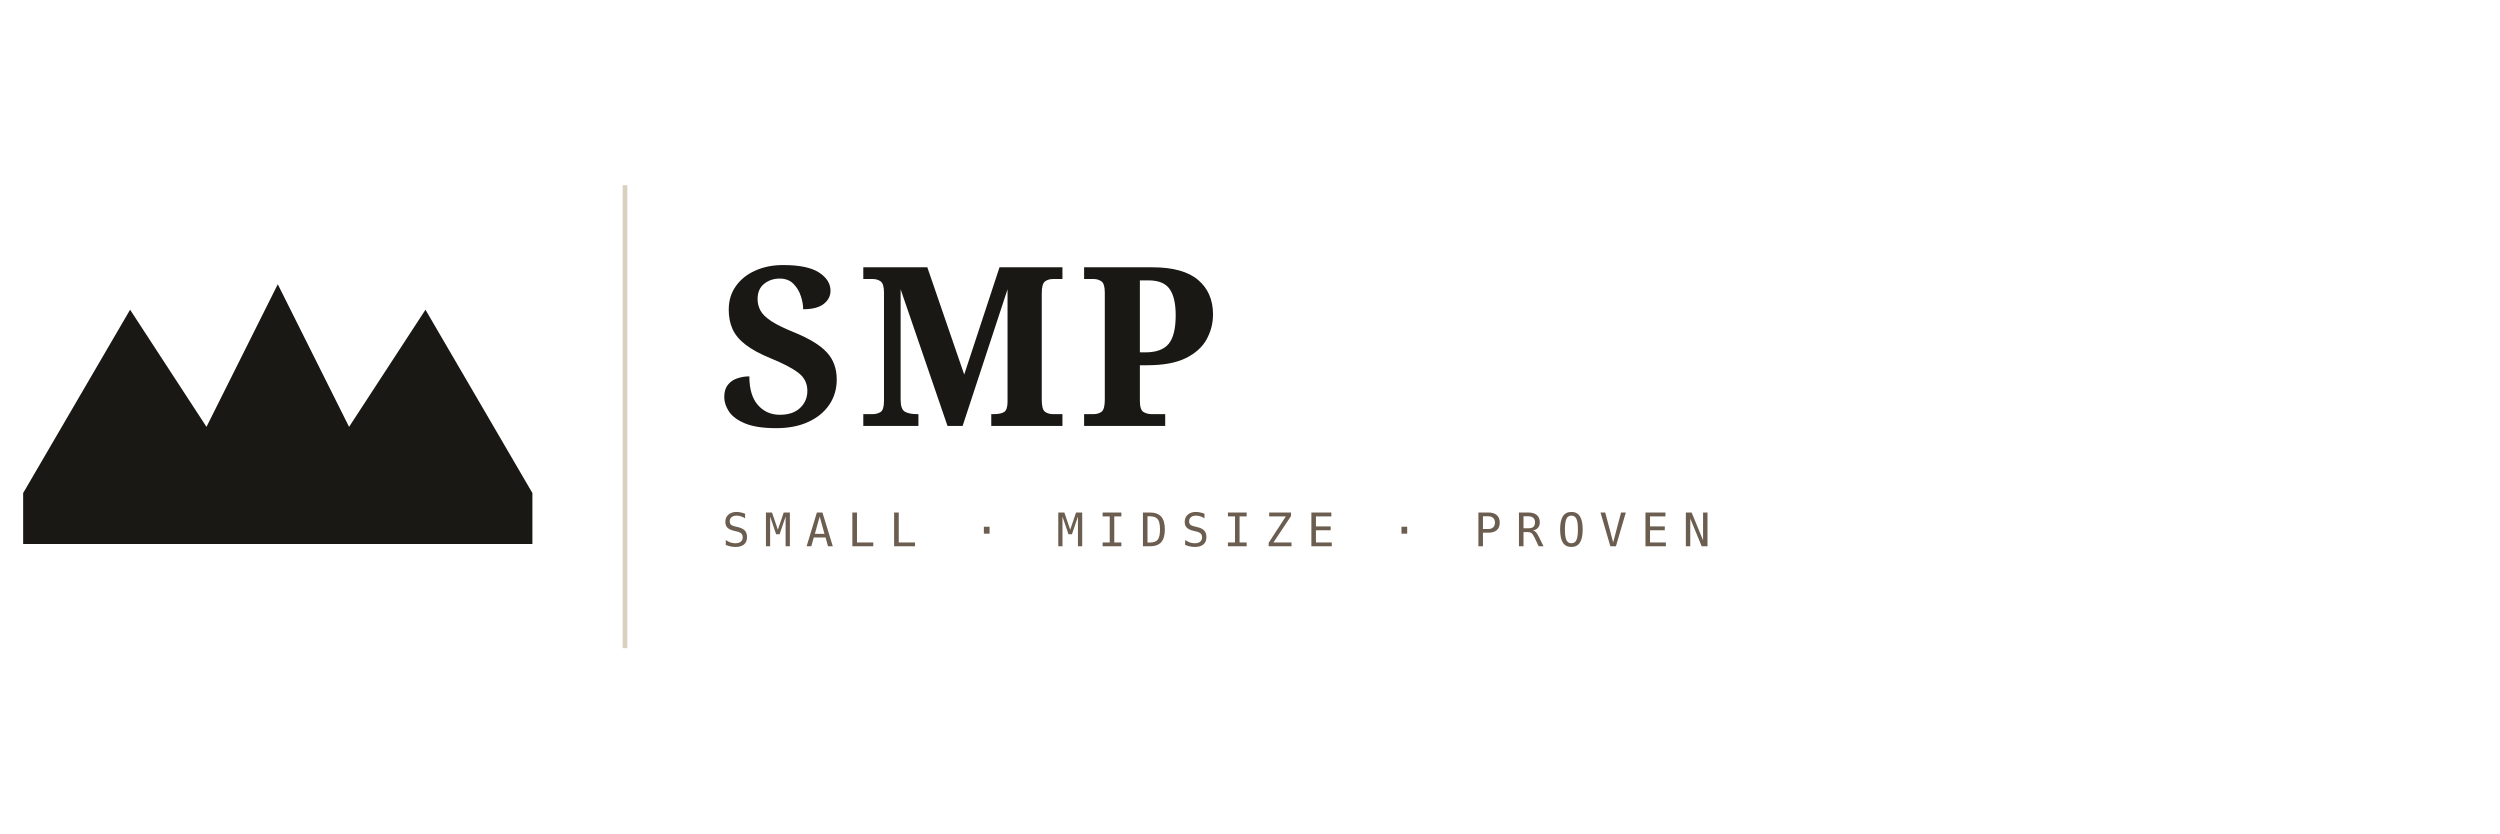
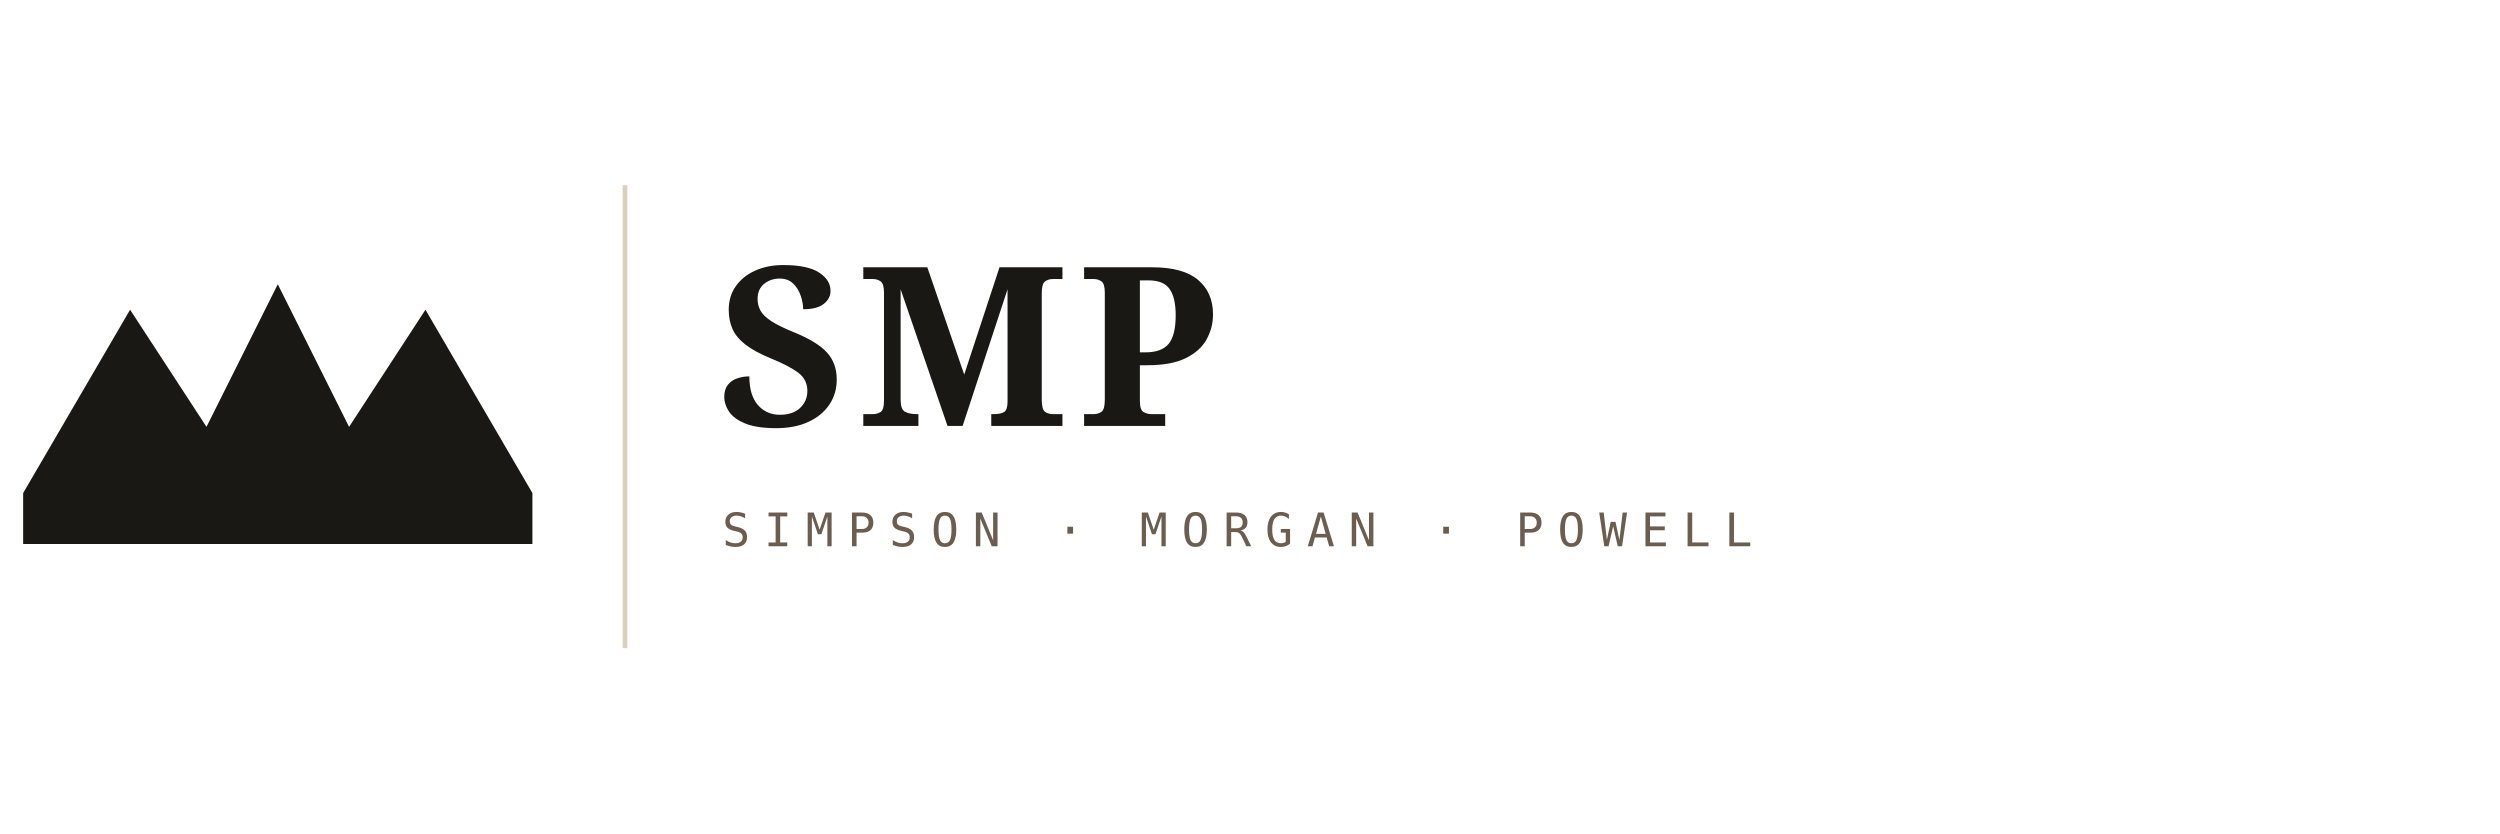
<svg xmlns="http://www.w3.org/2000/svg" viewBox="0 0 540 180" role="img" aria-label="SMP horizontal lockup">
  <g transform="translate(60 90) scale(.55)">
    <path d="M -100 50 L -100 30 L -58 -42 L -28 4 L 0 -52 L 28 4 L 58 -42 L 100 30 L 100 50 Z" fill="#1A1815" />
  </g>
  <line x1="135" y1="40" x2="135" y2="140" stroke="#D9D0BE" stroke-width="1" />
  <text x="155" y="92" font-family="Newsreader, Georgia, serif" font-weight="600" font-size="48" letter-spacing="2" fill="#1A1815">SMP</text>
-   <text x="156" y="118" font-family="JetBrains Mono, ui-monospace, monospace" font-size="10" letter-spacing="3" fill="#6B5D4F">SMALL · MIDSIZE · PROVEN</text>
+   <text x="156" y="118" font-family="JetBrains Mono, ui-monospace, monospace" font-size="10" letter-spacing="3" fill="#6B5D4F">SIMPSON · MORGAN · POWELL</text>
</svg>
